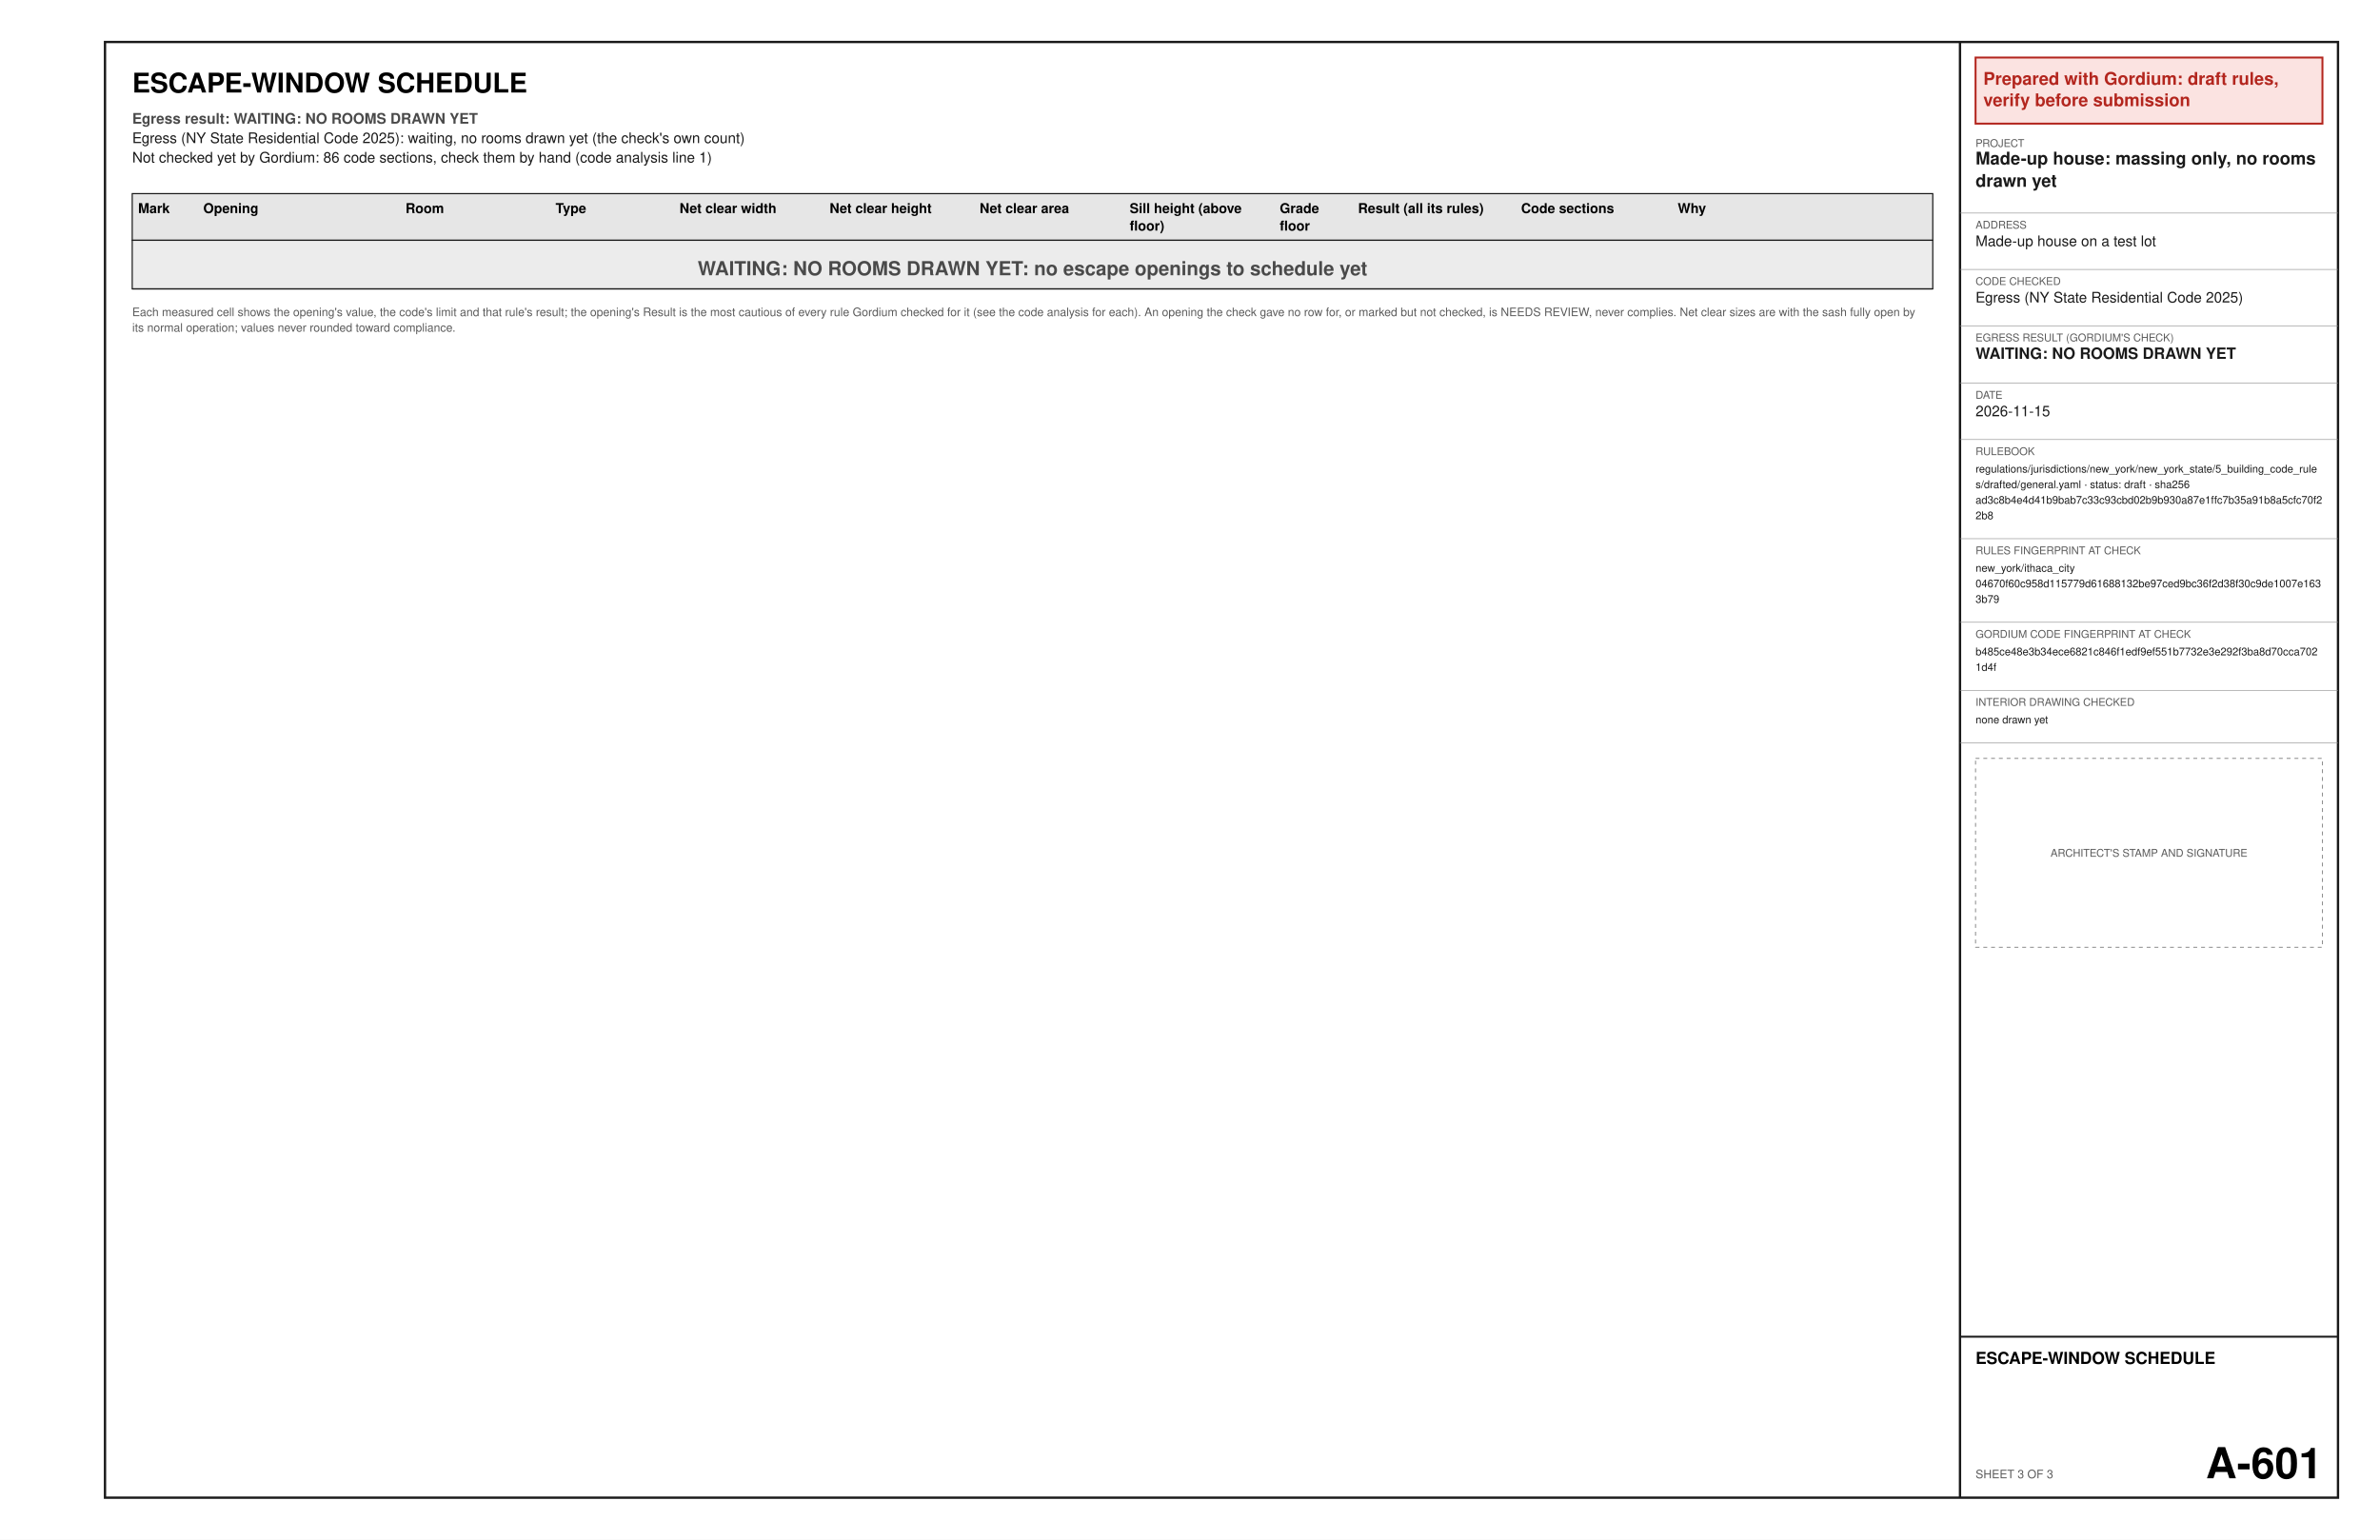
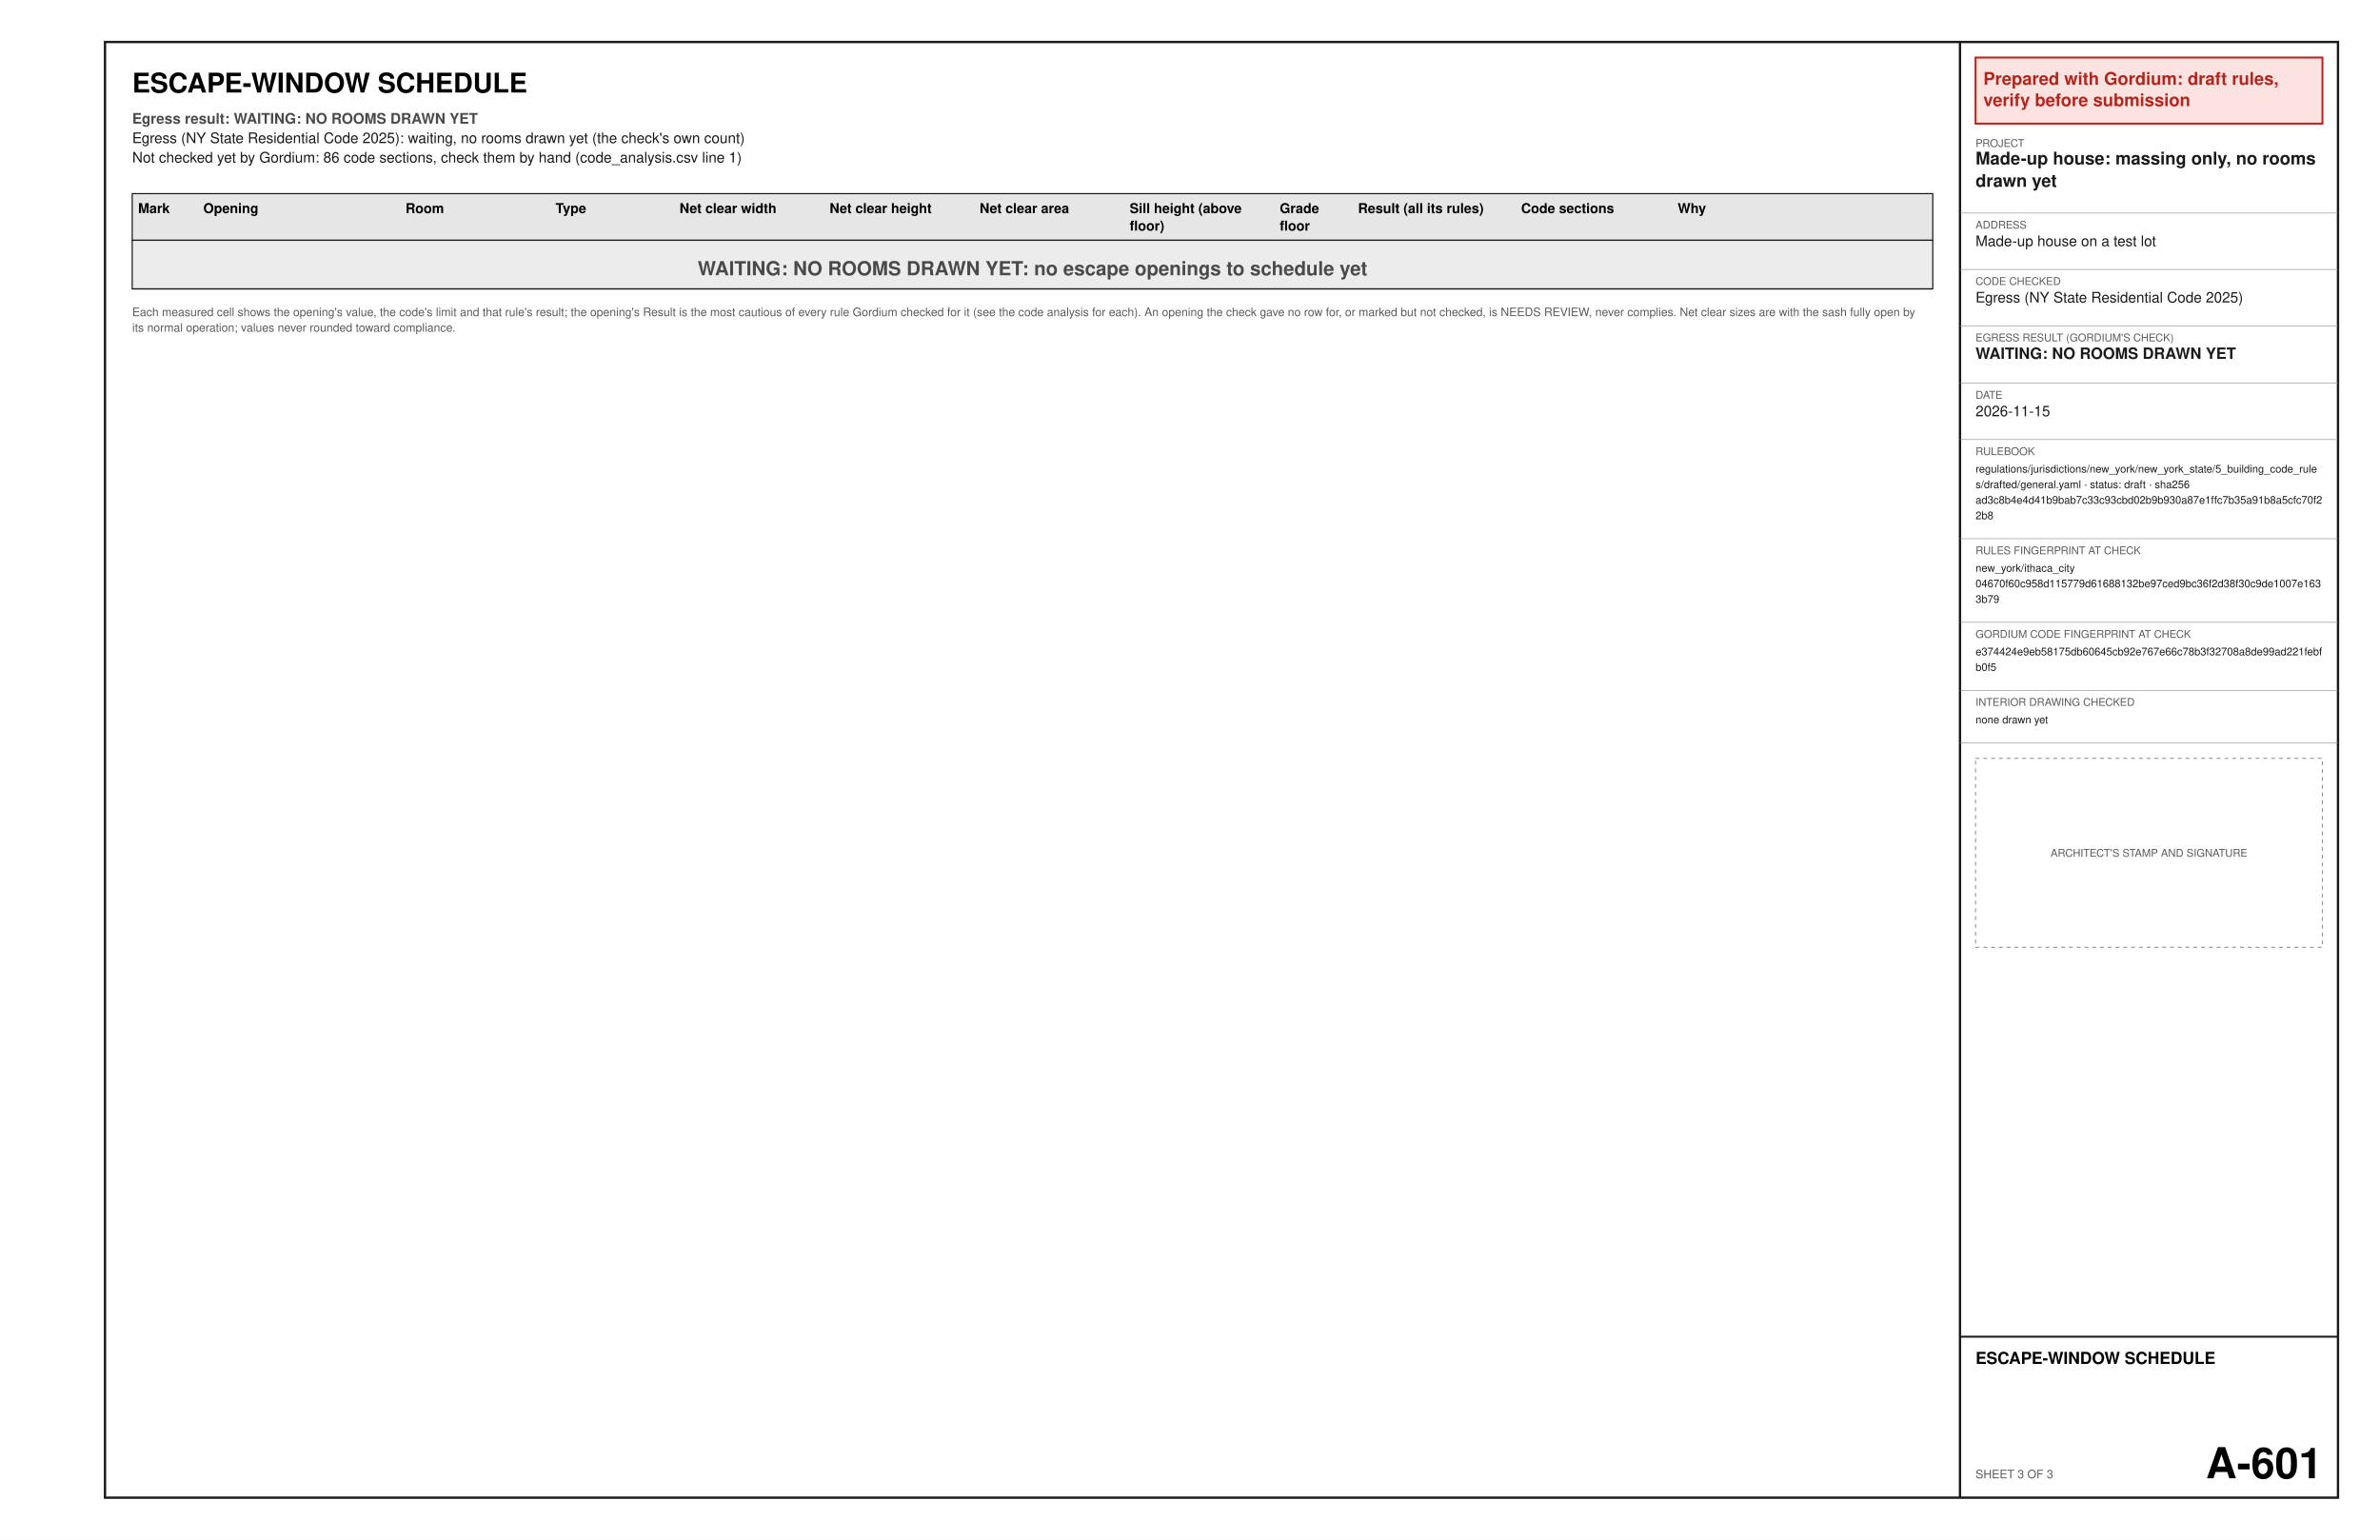
<svg xmlns="http://www.w3.org/2000/svg" width="17in" height="11in" viewBox="0 0 1224 792" font-family="Helvetica, Arial, sans-serif">
  <rect x="0" y="0" width="1224" height="792" fill="#ffffff" />
  <text x="68" y="47.6" font-size="14" font-weight="bold" text-anchor="start" fill="#000000" xml:space="preserve">ESCAPE-WINDOW SCHEDULE</text>
  <text x="68" y="63.6" font-size="7.5" font-weight="bold" text-anchor="start" fill="#4a4a4a" xml:space="preserve">Egress result: WAITING: NO ROOMS DRAWN YET</text>
  <text x="68" y="73.6" font-size="7.5" text-anchor="start" fill="#1a1a1a" xml:space="preserve">Egress (NY State Residential Code 2025): waiting, no rooms drawn yet (the check's own count)</text>
-   <text x="68" y="83.6" font-size="7.5" text-anchor="start" fill="#1a1a1a" xml:space="preserve">Not checked yet by Gordium: 86 code sections, check them by hand (code analysis line 1)</text>
+   <text x="68" y="83.6" font-size="7.5" text-anchor="start" fill="#1a1a1a" xml:space="preserve">Not checked yet by Gordium: 86 code sections, check them by hand (code_analysis.csv line 1)</text>
  <polygon points="68,99.6 994,99.6 994,123.6 68,123.6" fill="#e6e6e6" stroke="#1a1a1a" stroke-width="0.6" />
  <text x="71" y="109.6" font-size="7" font-weight="bold" text-anchor="start" fill="#000000" xml:space="preserve">Mark</text>
  <text x="104.55" y="109.6" font-size="7" font-weight="bold" text-anchor="start" fill="#000000" xml:space="preserve">Opening</text>
  <text x="208.56" y="109.6" font-size="7" font-weight="bold" text-anchor="start" fill="#000000" xml:space="preserve">Room</text>
  <text x="285.72" y="109.6" font-size="7" font-weight="bold" text-anchor="start" fill="#000000" xml:space="preserve">Type</text>
  <text x="349.47" y="109.6" font-size="7" font-weight="bold" text-anchor="start" fill="#000000" xml:space="preserve">Net clear width</text>
  <text x="426.64" y="109.6" font-size="7" font-weight="bold" text-anchor="start" fill="#000000" xml:space="preserve">Net clear height</text>
  <text x="503.8" y="109.6" font-size="7" font-weight="bold" text-anchor="start" fill="#000000" xml:space="preserve">Net clear area</text>
  <text x="580.97" y="109.6" font-size="7" font-weight="bold" text-anchor="start" fill="#000000" xml:space="preserve">Sill height (above</text>
  <text x="580.97" y="118.6" font-size="7" font-weight="bold" text-anchor="start" fill="#000000" xml:space="preserve">floor)</text>
  <text x="658.14" y="109.6" font-size="7" font-weight="bold" text-anchor="start" fill="#000000" xml:space="preserve">Grade</text>
  <text x="658.14" y="118.6" font-size="7" font-weight="bold" text-anchor="start" fill="#000000" xml:space="preserve">floor</text>
  <text x="698.4" y="109.6" font-size="7" font-weight="bold" text-anchor="start" fill="#000000" xml:space="preserve">Result (all its rules)</text>
  <text x="782.28" y="109.6" font-size="7" font-weight="bold" text-anchor="start" fill="#000000" xml:space="preserve">Code sections</text>
  <text x="862.8" y="109.6" font-size="7" font-weight="bold" text-anchor="start" fill="#000000" xml:space="preserve">Why</text>
  <polygon points="68,123.6 994,123.6 994,148.6 68,148.6" fill="#ececec" stroke="#1a1a1a" stroke-width="0.6" />
  <text x="531" y="141.6" font-size="10" font-weight="bold" text-anchor="middle" fill="#4a4a4a" xml:space="preserve">WAITING: NO ROOMS DRAWN YET: no escape openings to schedule yet</text>
  <line x1="68" y1="148.6" x2="994" y2="148.6" stroke="#1a1a1a" stroke-width="0.6" />
  <text x="68" y="162.6" font-size="6" text-anchor="start" fill="#5a5a5a" xml:space="preserve">Each measured cell shows the opening's value, the code's limit and that rule's result; the opening's Result is the most cautious of every rule Gordium checked for it (see the code analysis for each). An opening the check gave no row for, or marked but not checked, is NEEDS REVIEW, never complies. Net clear sizes are with the sash fully open by</text>
  <text x="68" y="170.6" font-size="6" text-anchor="start" fill="#5a5a5a" xml:space="preserve">its normal operation; values never rounded toward compliance.</text>
  <polygon points="54,21.6 1202.4,21.6 1202.4,770.4 54,770.4" fill="none" stroke="#1a1a1a" stroke-width="1.2" />
  <line x1="1008" y1="21.6" x2="1008" y2="770.4" stroke="#1a1a1a" stroke-width="1.2" />
  <polygon points="1016,29.6 1194.4,29.6 1194.4,63.6 1016,63.6" fill="#fbe3e1" stroke="#b3261e" stroke-width="1" />
  <text x="1020" y="43.6" font-size="9" font-weight="bold" text-anchor="start" fill="#b3261e" xml:space="preserve">Prepared with Gordium: draft rules,</text>
  <text x="1020" y="54.6" font-size="9" font-weight="bold" text-anchor="start" fill="#b3261e" xml:space="preserve">verify before submission</text>
  <text x="1016" y="75.6" font-size="5.5" text-anchor="start" fill="#5a5a5a" xml:space="preserve">PROJECT</text>
  <text x="1016" y="84.6" font-size="9" font-weight="bold" text-anchor="start" fill="#1a1a1a" xml:space="preserve">Made-up house: massing only, no rooms</text>
  <text x="1016" y="96.1" font-size="9" font-weight="bold" text-anchor="start" fill="#1a1a1a" xml:space="preserve">drawn yet</text>
  <line x1="1008" y1="109.6" x2="1202.4" y2="109.6" stroke="#8c8c8c" stroke-width="0.3" />
  <text x="1016" y="117.6" font-size="5.5" text-anchor="start" fill="#5a5a5a" xml:space="preserve">ADDRESS</text>
  <text x="1016" y="126.6" font-size="7.5" text-anchor="start" fill="#1a1a1a" xml:space="preserve">Made-up house on a test lot</text>
  <line x1="1008" y1="138.6" x2="1202.4" y2="138.6" stroke="#8c8c8c" stroke-width="0.3" />
  <text x="1016" y="146.6" font-size="5.5" text-anchor="start" fill="#5a5a5a" xml:space="preserve">CODE CHECKED</text>
  <text x="1016" y="155.6" font-size="7.5" text-anchor="start" fill="#1a1a1a" xml:space="preserve">Egress (NY State Residential Code 2025)</text>
  <line x1="1008" y1="167.6" x2="1202.4" y2="167.6" stroke="#8c8c8c" stroke-width="0.3" />
  <text x="1016" y="175.6" font-size="5.5" text-anchor="start" fill="#5a5a5a" xml:space="preserve">EGRESS RESULT (GORDIUM'S CHECK)</text>
  <text x="1016" y="184.6" font-size="8" font-weight="bold" text-anchor="start" fill="#1a1a1a" xml:space="preserve">WAITING: NO ROOMS DRAWN YET</text>
  <line x1="1008" y1="197.1" x2="1202.4" y2="197.1" stroke="#8c8c8c" stroke-width="0.3" />
  <text x="1016" y="205.1" font-size="5.5" text-anchor="start" fill="#5a5a5a" xml:space="preserve">DATE</text>
  <text x="1016" y="214.1" font-size="7.5" text-anchor="start" fill="#1a1a1a" xml:space="preserve">2026-11-15</text>
  <line x1="1008" y1="226.1" x2="1202.4" y2="226.1" stroke="#8c8c8c" stroke-width="0.3" />
  <text x="1016" y="234.1" font-size="5.5" text-anchor="start" fill="#5a5a5a" xml:space="preserve">RULEBOOK</text>
  <text x="1016" y="243.1" font-size="5.5" text-anchor="start" fill="#1a1a1a" xml:space="preserve">regulations/jurisdictions/new_york/new_york_state/5_building_code_rule</text>
  <text x="1016" y="251.1" font-size="5.5" text-anchor="start" fill="#1a1a1a" xml:space="preserve">s/drafted/general.yaml · status: draft · sha256</text>
  <text x="1016" y="259.1" font-size="5.5" text-anchor="start" fill="#1a1a1a" xml:space="preserve">ad3c8b4e4d41b9bab7c33c93cbd02b9b930a87e1ffc7b35a91b8a5cfc70f2</text>
  <text x="1016" y="267.1" font-size="5.5" text-anchor="start" fill="#1a1a1a" xml:space="preserve">2b8</text>
  <line x1="1008" y1="277.1" x2="1202.4" y2="277.1" stroke="#8c8c8c" stroke-width="0.3" />
  <text x="1016" y="285.1" font-size="5.5" text-anchor="start" fill="#5a5a5a" xml:space="preserve">RULES FINGERPRINT AT CHECK</text>
  <text x="1016" y="294.1" font-size="5.5" text-anchor="start" fill="#1a1a1a" xml:space="preserve">new_york/ithaca_city</text>
  <text x="1016" y="302.1" font-size="5.5" text-anchor="start" fill="#1a1a1a" xml:space="preserve">04670f60c958d115779d61688132be97ced9bc36f2d38f30c9de1007e163</text>
  <text x="1016" y="310.1" font-size="5.5" text-anchor="start" fill="#1a1a1a" xml:space="preserve">3b79</text>
  <line x1="1008" y1="320.1" x2="1202.4" y2="320.1" stroke="#8c8c8c" stroke-width="0.3" />
  <text x="1016" y="328.1" font-size="5.5" text-anchor="start" fill="#5a5a5a" xml:space="preserve">GORDIUM CODE FINGERPRINT AT CHECK</text>
-   <text x="1016" y="337.1" font-size="5.5" text-anchor="start" fill="#1a1a1a" xml:space="preserve">b485ce48e3b34ece6821c846f1edf9ef551b7732e3e292f3ba8d70cca702</text>
-   <text x="1016" y="345.1" font-size="5.5" text-anchor="start" fill="#1a1a1a" xml:space="preserve">1d4f</text>
+   <text x="1016" y="337.1" font-size="5.5" text-anchor="start" fill="#1a1a1a" xml:space="preserve">e374424e9eb58175db60645cb92e767e66c78b3f32708a8de99ad221febf</text>
+   <text x="1016" y="345.1" font-size="5.5" text-anchor="start" fill="#1a1a1a" xml:space="preserve">b0f5</text>
  <line x1="1008" y1="355.1" x2="1202.4" y2="355.1" stroke="#8c8c8c" stroke-width="0.3" />
  <text x="1016" y="363.1" font-size="5.5" text-anchor="start" fill="#5a5a5a" xml:space="preserve">INTERIOR DRAWING CHECKED</text>
  <text x="1016" y="372.1" font-size="5.5" text-anchor="start" fill="#1a1a1a" xml:space="preserve">none drawn yet</text>
  <line x1="1008" y1="382.1" x2="1202.4" y2="382.1" stroke="#8c8c8c" stroke-width="0.3" />
  <polygon points="1016,390.1 1194.4,390.1 1194.4,487.3 1016,487.3" fill="none" stroke="#8c8c8c" stroke-width="0.5" stroke-dasharray="2 2" />
  <text x="1105.2" y="440.7" font-size="5.5" text-anchor="middle" fill="#5a5a5a" xml:space="preserve">ARCHITECT'S STAMP AND SIGNATURE</text>
  <line x1="1008" y1="687.6" x2="1202.4" y2="687.6" stroke="#1a1a1a" stroke-width="1" />
  <text x="1016" y="701.6" font-size="8.5" font-weight="bold" text-anchor="start" fill="#000000" xml:space="preserve">ESCAPE-WINDOW SCHEDULE</text>
  <text x="1016" y="760.4" font-size="6" text-anchor="start" fill="#5a5a5a" xml:space="preserve">SHEET 3 OF 3</text>
  <text x="1194.4" y="760.4" font-size="22" font-weight="bold" text-anchor="end" fill="#000000" xml:space="preserve">A-601</text>
</svg>
